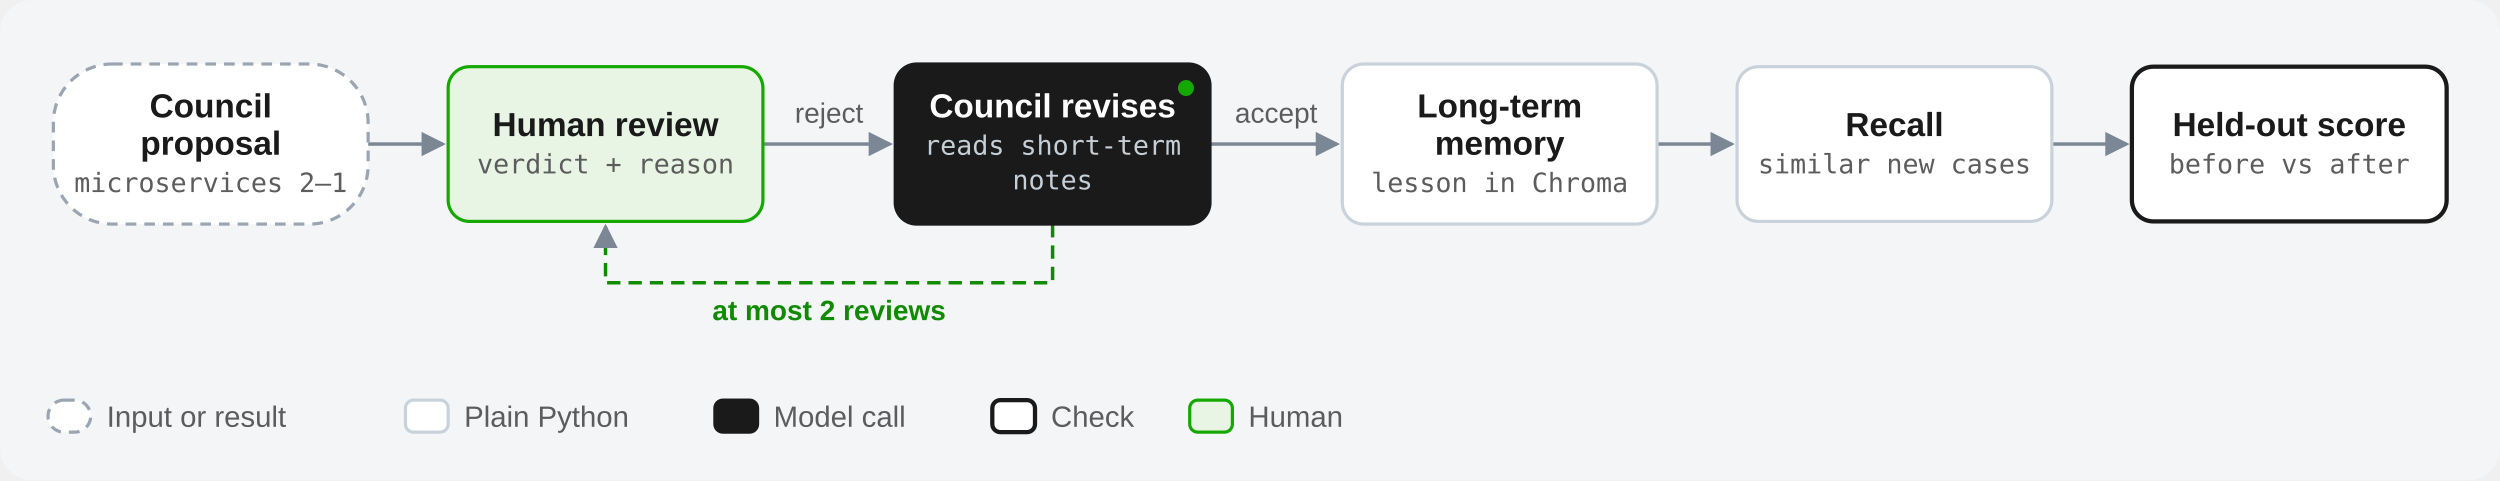
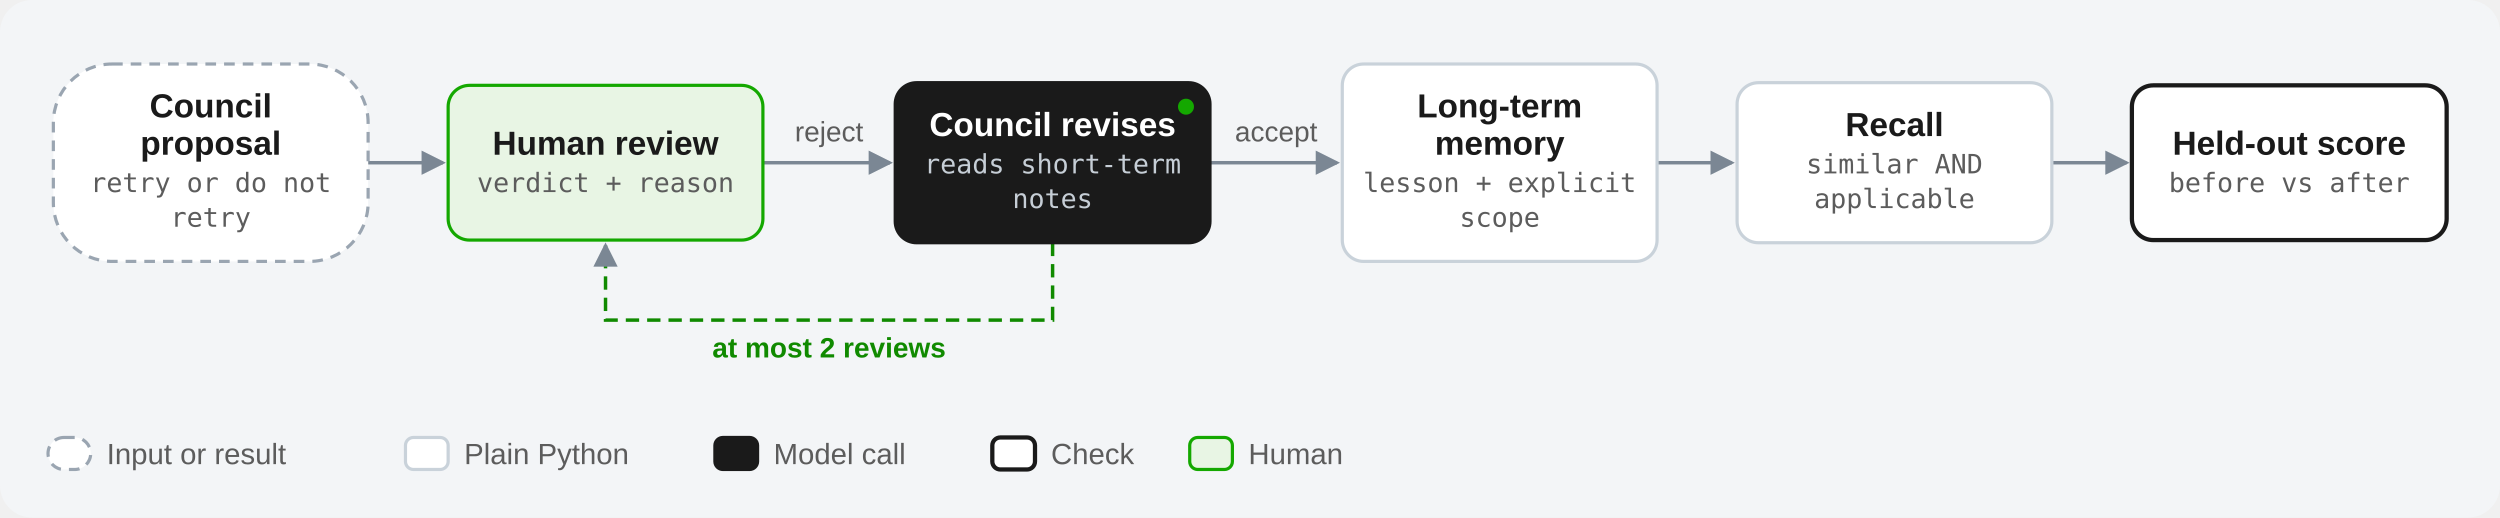
- <svg xmlns="http://www.w3.org/2000/svg" class="dg" role="img" viewBox="0 0 937.2 180" width="937.2" height="180">
+ <svg xmlns="http://www.w3.org/2000/svg" class="dg" role="img" viewBox="0 0 937.2 194" width="937.2" height="194">
  <style>text{font-family:"Helvetica Neue",Arial,sans-serif}.dg{display:block;max-width:100%;height:auto;margin:0 auto;overflow:visible;font-family:inherit}.dg rect{stroke-width:1.2}.dg-title{font-size:12.5px;font-weight:600;text-anchor:middle;fill:#1a1a1a}.dg-sub{font-family:"SF Mono",Consolas,monospace;font-size:10px;text-anchor:middle;fill:#5c5c5c}.dg-data rect{fill:#fff;stroke:#9aa5b1;stroke-dasharray:4 3}.dg-code rect{fill:#fff;stroke:#c9d2da}.dg-model rect{fill:#1a1a1a;stroke:#1a1a1a}.dg-model .dg-title{fill:#fff}.dg-model .dg-sub{fill:#c6ced6}.dg-dot{fill:#14a800}.dg-check rect{fill:#fff;stroke:#1a1a1a;stroke-width:1.6}.dg-human rect{fill:#e8f5e4;stroke:#14a800}.dg-gate path{fill:#fff;stroke:#1a1a1a;stroke-width:1.6}.dg-gate-label{font-size:10.5px;font-weight:600;text-anchor:middle;fill:#1a1a1a}.dg-edge{fill:none;stroke:#7b8794;stroke-width:1.3}.dg marker path{fill:#7b8794}.dg-exit{stroke-dasharray:3 3}.dg-loop{stroke:#108a00;stroke-dasharray:5 3}.dg-edge-label,.dg-exit-label,.dg-loop-label{font-size:10.5px;fill:#5c5c5c;text-anchor:middle}.dg-loop-label{fill:#108a00;font-weight:600}.dg-start{text-anchor:start}.dg-end{text-anchor:end}.dg-legend-text{font-size:11px;fill:#5c5c5c}</style>
-   <rect width="937.2" height="180" rx="12" fill="#f3f5f7" />
+   <rect width="937.2" height="194" rx="12" fill="#f3f5f7" />
  <defs>
    <marker id="arrow" viewBox="0 0 8 8" refX="7" refY="4" markerWidth="7" markerHeight="7" orient="auto-start-reverse">
      <path d="M0 0L8 4L0 8Z" />
    </marker>
  </defs>
  <g transform="translate(18 18)">
-     <path class="dg-edge" d="M120 36H148" marker-end="url(#arrow)" />
-     <path class="dg-edge" d="M268 36H315.6" marker-end="url(#arrow)" />
-     <text class="dg-edge-label" x="292.8" y="28">reject</text>
-     <path class="dg-edge" d="M435.6 36H483.2" marker-end="url(#arrow)" />
-     <text class="dg-edge-label" x="460.4" y="28">accept</text>
-     <path class="dg-edge" d="M603.2 36H631.2" marker-end="url(#arrow)" />
-     <path class="dg-edge" d="M751.2 36H779.2" marker-end="url(#arrow)" />
-     <path class="dg-edge dg-loop" d="M376.6 66V88H209V67" marker-end="url(#arrow)" />
-     <text class="dg-loop-label" x="292.8" y="102">at most 2 reviews</text>
+     <path class="dg-edge" d="M120 43H148" marker-end="url(#arrow)" />
+     <path class="dg-edge" d="M268 43H315.6" marker-end="url(#arrow)" />
+     <text class="dg-edge-label" x="292.8" y="35">reject</text>
+     <path class="dg-edge" d="M435.6 43H483.2" marker-end="url(#arrow)" />
+     <text class="dg-edge-label" x="460.4" y="35">accept</text>
+     <path class="dg-edge" d="M603.2 43H631.2" marker-end="url(#arrow)" />
+     <path class="dg-edge" d="M751.2 43H779.2" marker-end="url(#arrow)" />
+     <path class="dg-edge dg-loop" d="M376.6 73V102H209V74" marker-end="url(#arrow)" />
+     <text class="dg-loop-label" x="292.8" y="116">at most 2 reviews</text>
    <g class="dg-data">
-       <rect x="2" y="6" width="118" height="60" rx="22" />
+       <rect x="2" y="6" width="118" height="74" rx="22" />
      <text class="dg-title" x="61" y="26">Council</text>
      <text class="dg-title" x="61" y="40">proposal</text>
-       <text class="dg-sub" x="61" y="54">microservices 2–1</text>
+       <text class="dg-sub" x="61" y="54">retry or do not</text>
+       <text class="dg-sub" x="61" y="67">retry</text>
    </g>
    <g class="dg-human">
-       <rect x="150" y="7" width="118" height="58" rx="8" />
-       <text class="dg-title" x="209" y="33">Human review</text>
-       <text class="dg-sub" x="209" y="47">verdict + reason</text>
+       <rect x="150" y="14" width="118" height="58" rx="8" />
+       <text class="dg-title" x="209" y="40">Human review</text>
+       <text class="dg-sub" x="209" y="54">verdict + reason</text>
    </g>
    <g class="dg-model">
-       <rect x="317.6" y="6" width="118" height="60" rx="8" />
-       <circle class="dg-dot" cx="426.6" cy="15" r="3" />
-       <text class="dg-title" x="376.6" y="26">Council revises</text>
-       <text class="dg-sub" x="376.6" y="40">reads short-term</text>
-       <text class="dg-sub" x="376.6" y="53">notes</text>
+       <rect x="317.6" y="13" width="118" height="60" rx="8" />
+       <circle class="dg-dot" cx="426.6" cy="22" r="3" />
+       <text class="dg-title" x="376.6" y="33">Council revises</text>
+       <text class="dg-sub" x="376.6" y="47">reads short-term</text>
+       <text class="dg-sub" x="376.6" y="60">notes</text>
    </g>
    <g class="dg-code">
-       <rect x="485.2" y="6" width="118" height="60" rx="8" />
+       <rect x="485.2" y="6" width="118" height="74" rx="8" />
      <text class="dg-title" x="544.2" y="26">Long-term</text>
      <text class="dg-title" x="544.2" y="40">memory</text>
-       <text class="dg-sub" x="544.2" y="54">lesson in Chroma</text>
+       <text class="dg-sub" x="544.2" y="54">lesson + explicit</text>
+       <text class="dg-sub" x="544.2" y="67">scope</text>
    </g>
    <g class="dg-code">
-       <rect x="633.2" y="7" width="118" height="58" rx="8" />
+       <rect x="633.2" y="13" width="118" height="60" rx="8" />
      <text class="dg-title" x="692.2" y="33">Recall</text>
-       <text class="dg-sub" x="692.2" y="47">similar new cases</text>
+       <text class="dg-sub" x="692.2" y="47">similar AND</text>
+       <text class="dg-sub" x="692.2" y="60">applicable</text>
    </g>
    <g class="dg-check">
-       <rect x="781.2" y="7" width="118" height="58" rx="8" />
-       <text class="dg-title" x="840.2" y="33">Held-out score</text>
-       <text class="dg-sub" x="840.2" y="47">before vs after</text>
+       <rect x="781.2" y="14" width="118" height="58" rx="8" />
+       <text class="dg-title" x="840.2" y="40">Held-out score</text>
+       <text class="dg-sub" x="840.2" y="54">before vs after</text>
    </g>
  </g>
-   <g transform="translate(18 150)">
+   <g transform="translate(18 164)">
    <g class="dg-data">
      <rect x="0" y="0" width="16" height="12" rx="6" />
    </g>
    <text class="dg-legend-text" x="22" y="10">Input or result</text>
    <g class="dg-code">
      <rect x="134" y="0" width="16" height="12" rx="3" />
    </g>
    <text class="dg-legend-text" x="156" y="10">Plain Python</text>
    <g class="dg-model">
      <rect x="250" y="0" width="16" height="12" rx="3" />
    </g>
    <text class="dg-legend-text" x="272" y="10">Model call</text>
    <g class="dg-check">
      <rect x="354" y="0" width="16" height="12" rx="3" />
    </g>
    <text class="dg-legend-text" x="376" y="10">Check</text>
    <g class="dg-human">
      <rect x="428" y="0" width="16" height="12" rx="3" />
    </g>
    <text class="dg-legend-text" x="450" y="10">Human</text>
  </g>
</svg>
